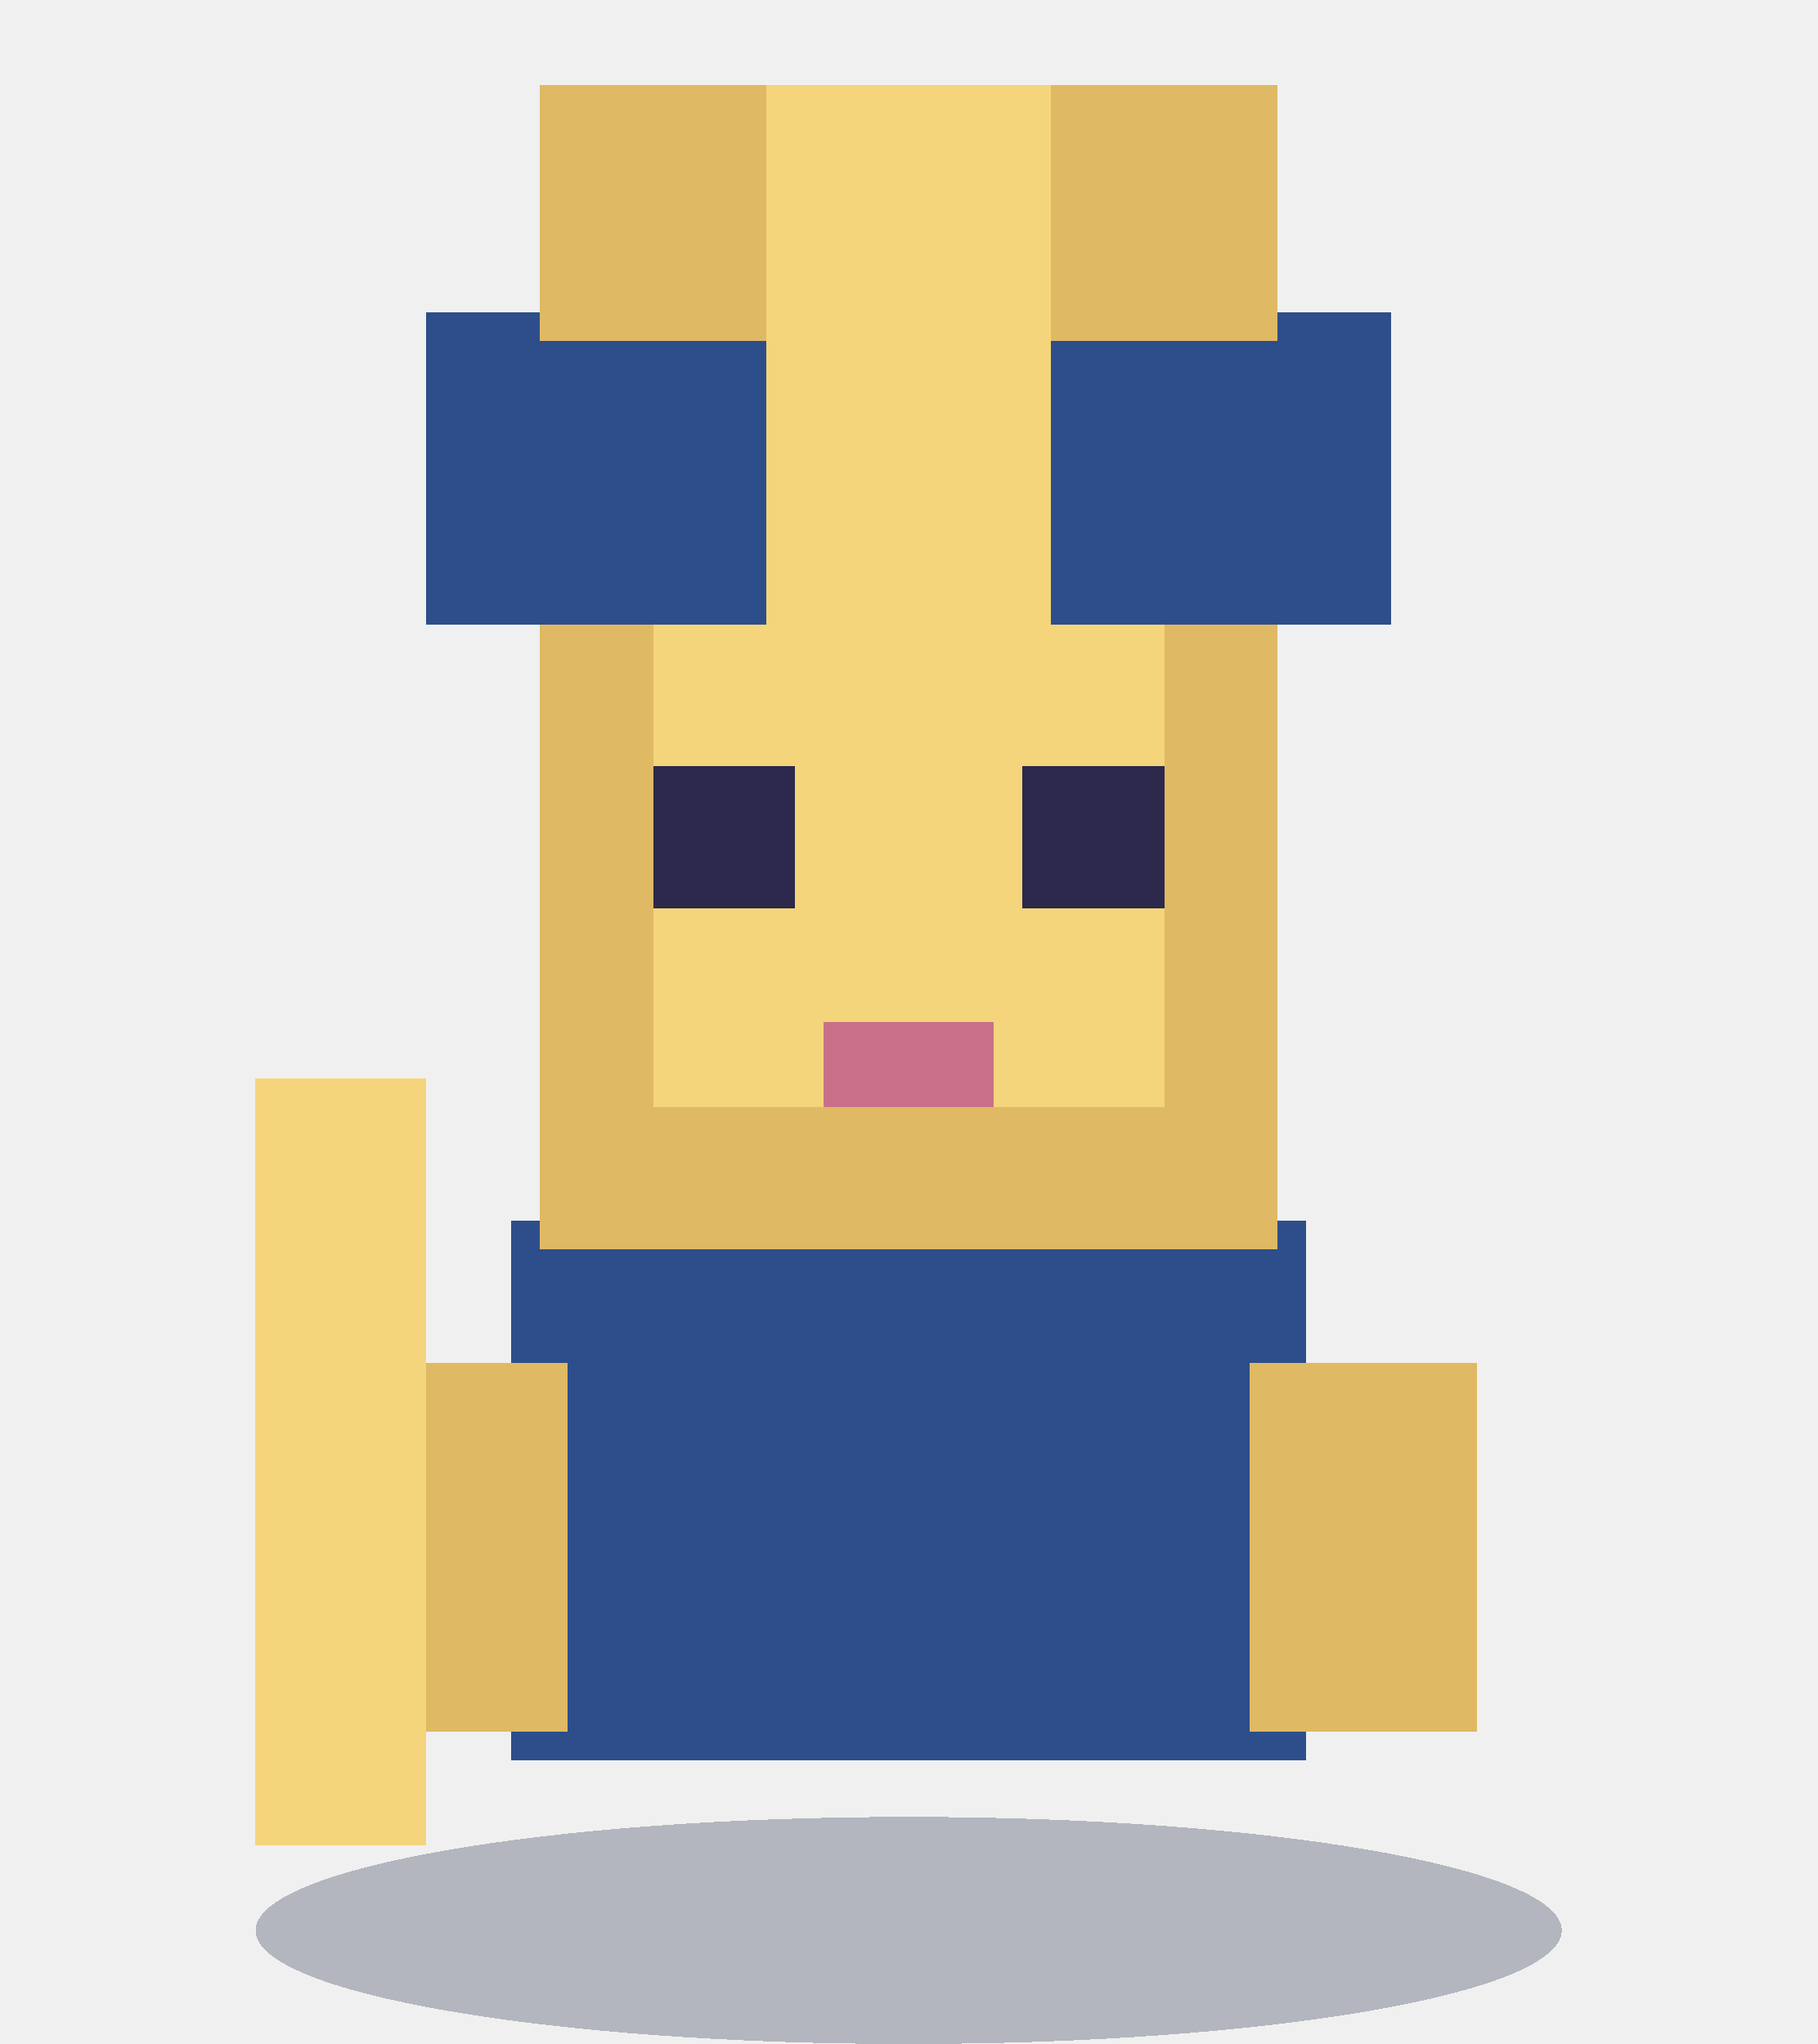
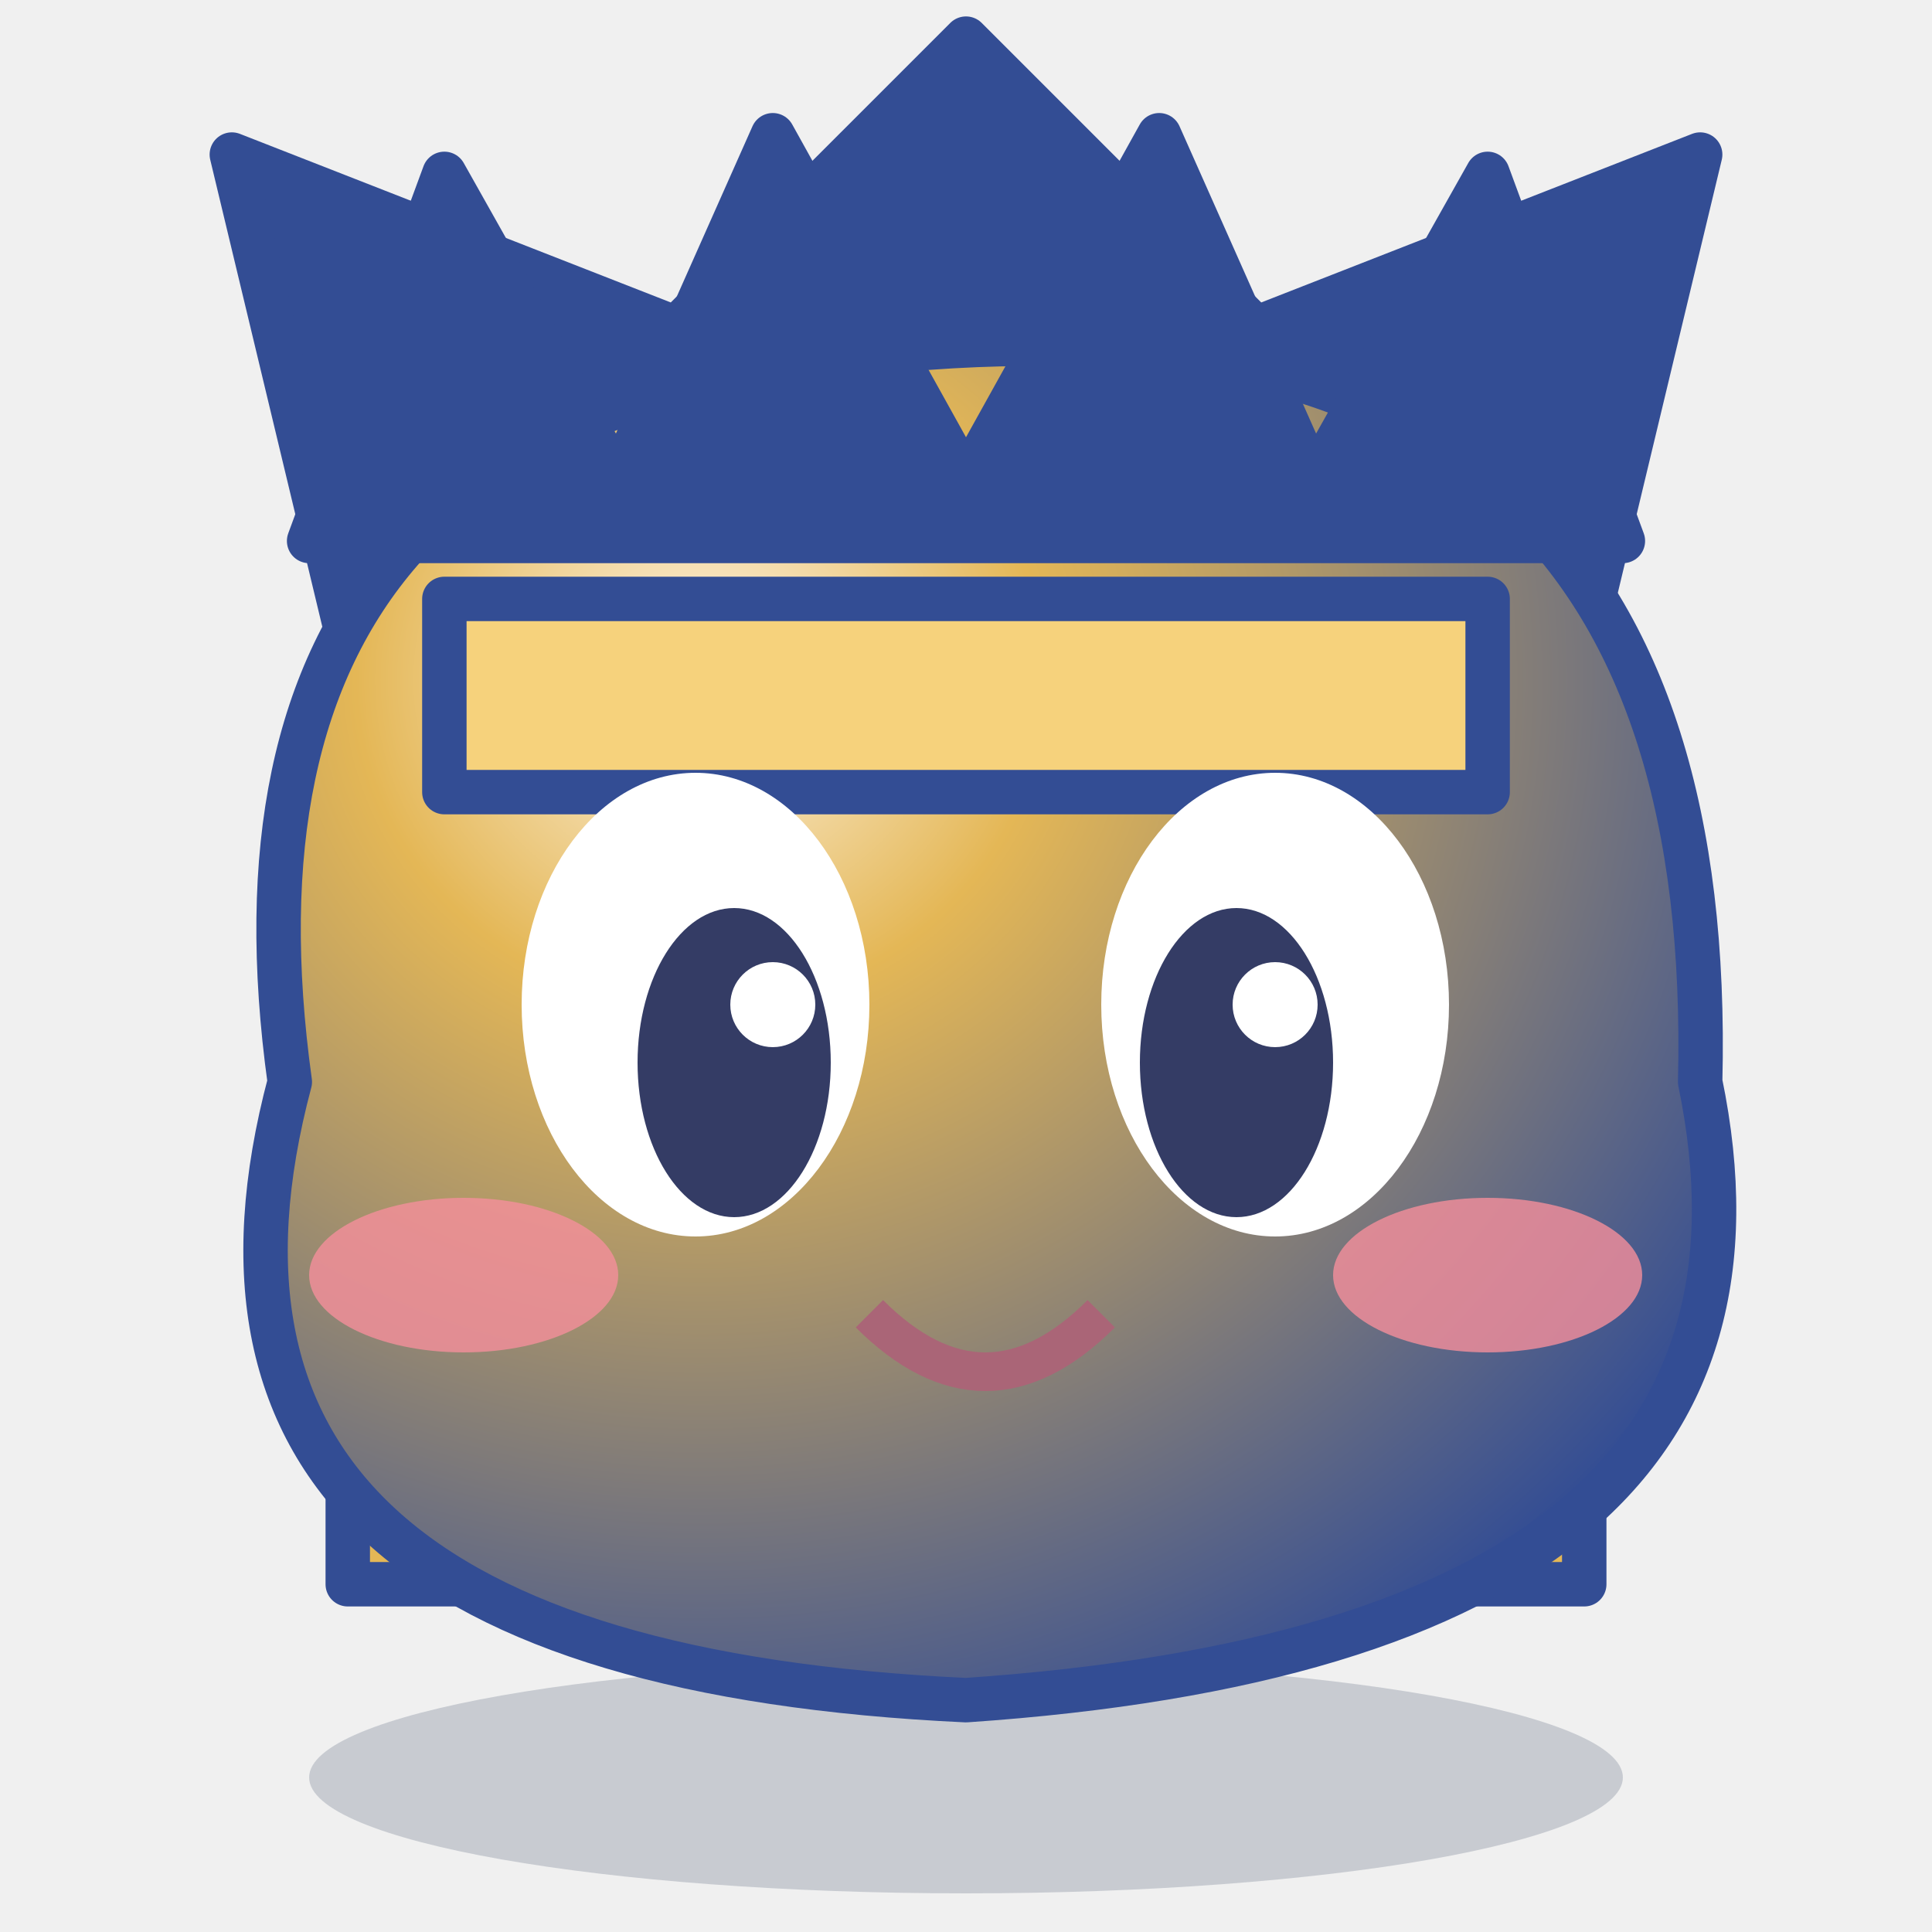
- <svg xmlns="http://www.w3.org/2000/svg" viewBox="0 0 64 72" shape-rendering="crispEdges">
-   <ellipse cx="32" cy="68" rx="23" ry="4" fill="#25304a" opacity=".3" />
-   <path d="M18 43H46V62H18Z" fill="#2d4e8a" />
-   <path d="M12 48H20V61H12ZM44 48H52V61H44Z" fill="#dfb963" />
-   <path d="M19 14H45V44H19Z" fill="#dfb963" />
-   <path d="M23 22H41V39H23Z" fill="#f5d57b" />
-   <rect x="23" y="27" width="5" height="5" fill="#2c294d" />
-   <rect x="36" y="27" width="5" height="5" fill="#2c294d" />
-   <rect x="29" y="36" width="6" height="3" fill="#c97089" />
-   <path d="M15 11H49V22H15Z" fill="#2d4e8a" />
-   <path d="M19 3H45V12H19Z" fill="#dfb963" />
-   <path d="M27 3H37V25H27Z" fill="#f5d57b" />
-   <path d="M9 38H15V65H9Z" fill="#f5d57b" />
+ <svg xmlns="http://www.w3.org/2000/svg" viewBox="0 0 100 100">
+   <defs>
+     <radialGradient id="g" cx=".3" cy=".25" r=".85">
+       <stop stop-color="#fff6e8" />
+       <stop offset=".28" stop-color="#e4b756" />
+       <stop offset="1" stop-color="#334d94" />
+     </radialGradient>
+   </defs>
+   <ellipse cx="50" cy="92" rx="34" ry="6" fill="#273957" opacity=".2" />
+   <path d="M18 33L12 8L35 17L50 2L65 17L88 8L82 33Z" fill="#334d94" stroke="#334d94" stroke-width="2.3" stroke-linejoin="round" />
+   <path d="M18 30H82V82H18Z" fill="#e4b756" stroke="#334d94" stroke-width="2.3" stroke-linejoin="round" />
+   <path d="M26 24H74V38H26Z" fill="#e5bd62" stroke="#334d94" stroke-width="2.3" stroke-linejoin="round" />
+   <path d="M15 56Q10 20 48 18Q89 15 88 56Q94 85 50 88Q7 86 15 56Z" fill="url(#g)" stroke="#334d94" stroke-width="2.3" stroke-linejoin="round" />
+   <path d="M16 28L23 9L32 25L40 7L50 25L60 7L68 25L77 9L84 28Z" fill="#334d94" stroke="#334d94" stroke-width="2.3" stroke-linejoin="round" />
+   <path d="M23 31H77V41H23Z" fill="#f6d27c" stroke="#334d94" stroke-width="2.3" stroke-linejoin="round" />
+   <ellipse cx="36" cy="52" rx="9" ry="12" fill="white" />
+   <ellipse cx="66" cy="52" rx="9" ry="12" fill="white" />
+   <ellipse cx="38" cy="55" rx="5" ry="8" fill="#343c65" />
+   <ellipse cx="64" cy="55" rx="5" ry="8" fill="#343c65" />
+   <circle cx="40" cy="52" r="2.2" fill="white" />
+   <circle cx="66" cy="52" r="2.2" fill="white" />
+   <ellipse cx="24" cy="66" rx="8" ry="4" fill="#f58f9b" opacity=".8" />
+   <ellipse cx="77" cy="66" rx="8" ry="4" fill="#f58f9b" opacity=".8" />
+   <path d="M45 68Q51 74 57 68" stroke="#aa6577" stroke-width="2" fill="none" />
</svg>
